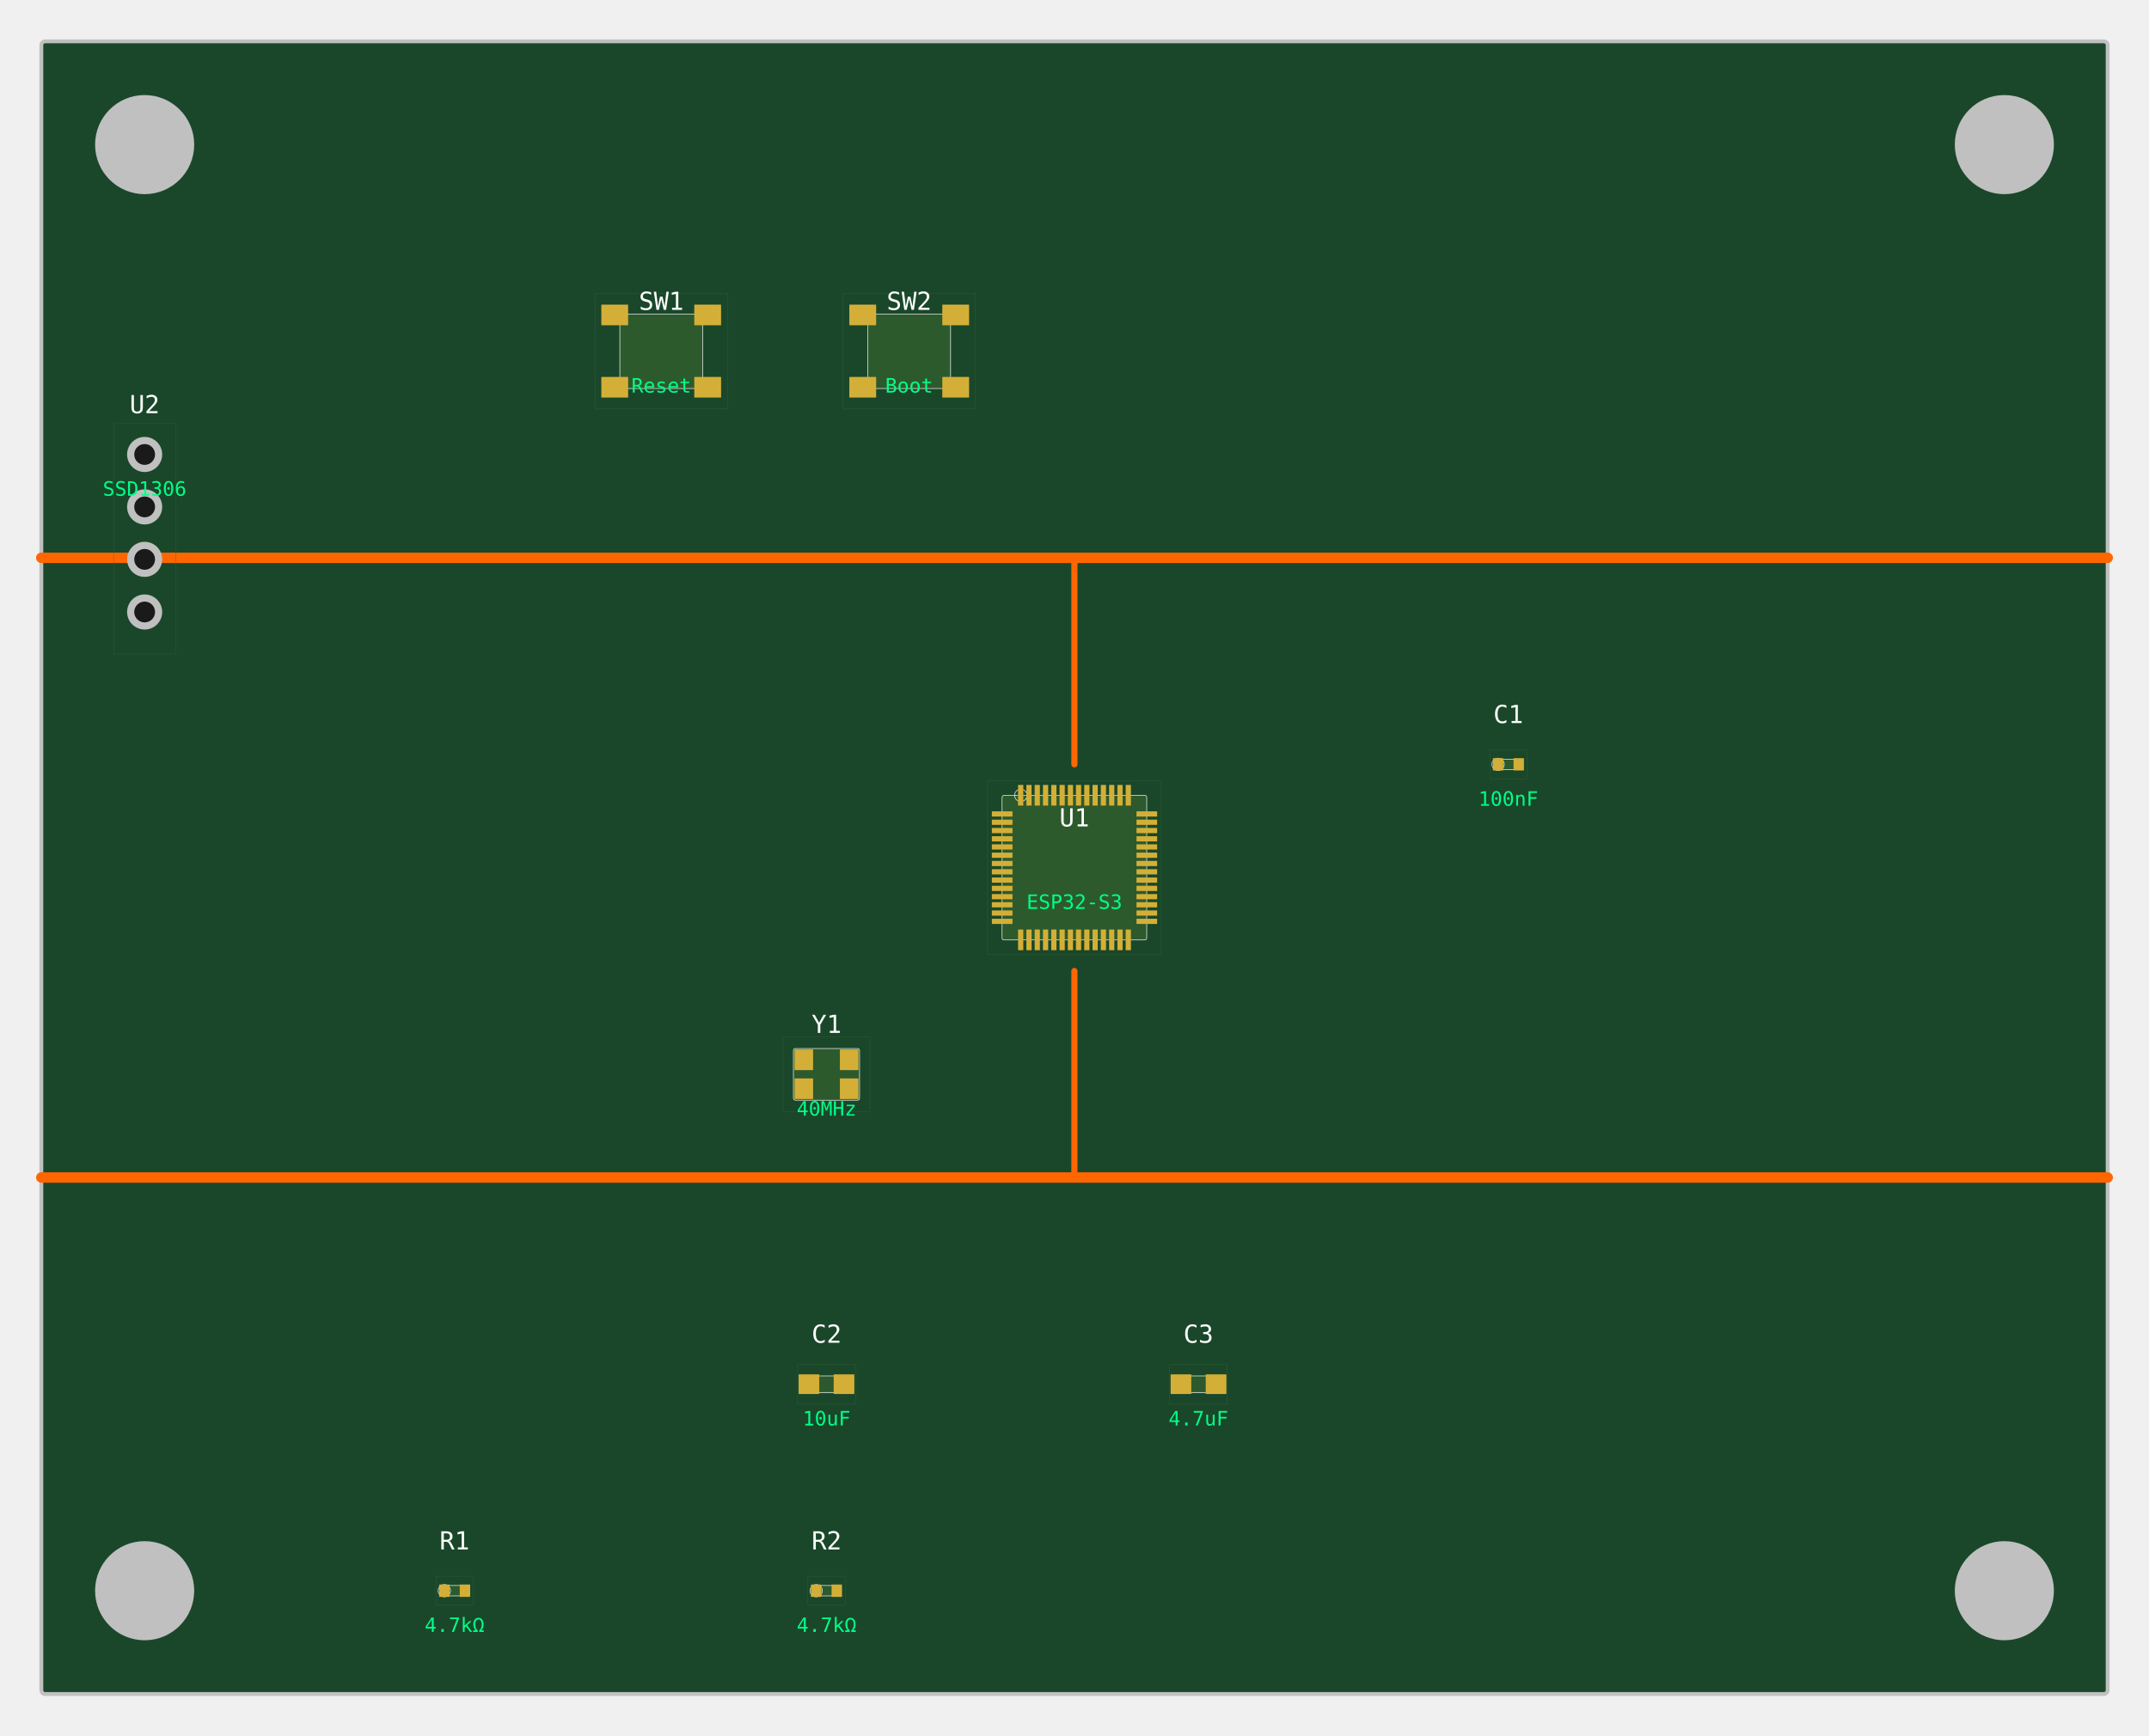
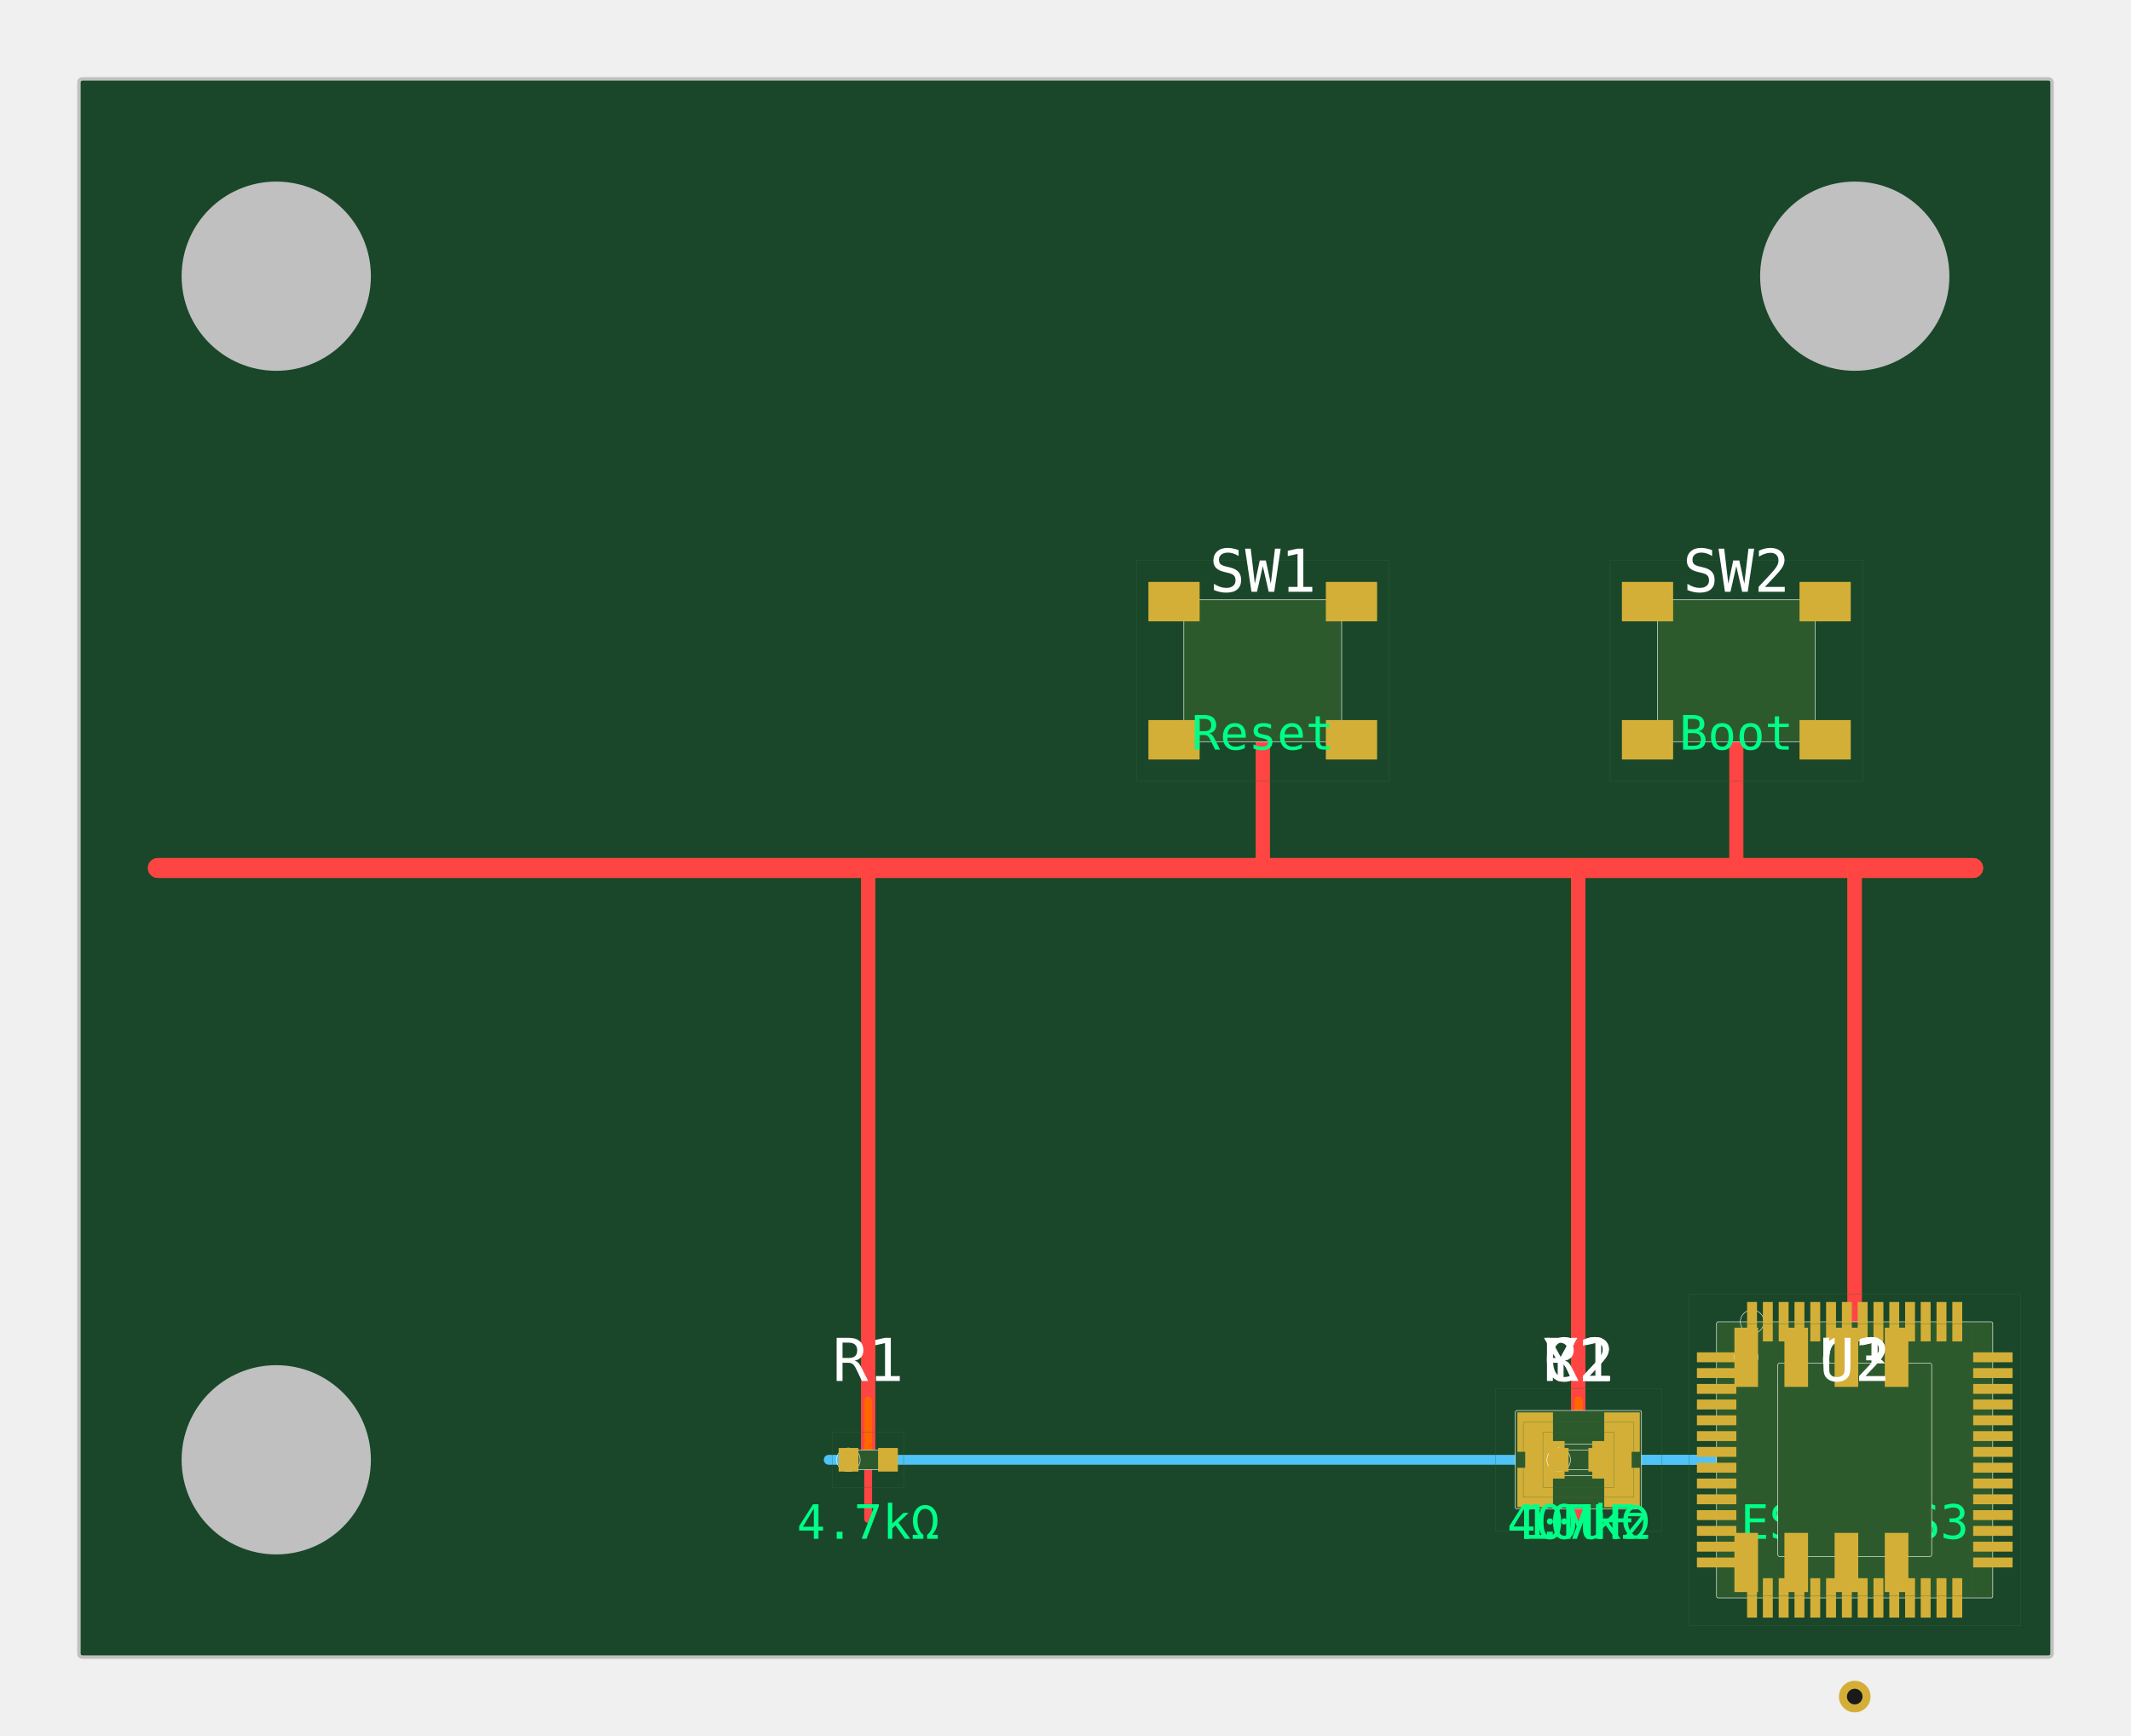
- <svg xmlns="http://www.w3.org/2000/svg" width="1114.3" height="900.0" viewBox="0 0 1114.3 900.0">
+ <svg xmlns="http://www.w3.org/2000/svg" width="1227.3" height="1000.0" viewBox="0 0 1227.3 1000.0">
  <style>
    .board { fill: #1a472a; }
    .edge { fill: none; stroke: #c0c0c0; stroke-width: 2; }
    .pad { fill: #c0c0c0; }
    .pad-hole { fill: #1a1a1a; }
    .pad-smd { fill: #d4af37; }
-     .track { stroke: #c0c0c0; stroke-linecap: round; fill: none; }
+     .track { stroke: #4fc3f7; stroke-linecap: round; fill: none; }
    .track-power { stroke: #ff6600; stroke-linecap: round; fill: none; }
+     .track-gnd { stroke: #ff4444; stroke-linecap: round; fill: none; }
    .via { fill: #d4af37; }
    .via-hole { fill: #1a1a1a; }
    .silk { fill: none; stroke: #ffffff; stroke-width: 0.3; }
    .fab { fill: none; stroke: #00ff88; stroke-width: 0.2; stroke-dasharray: 0.5,0.5; }
    .courtyard { fill: none; stroke: #336633; stroke-width: 0.15; }
    .body { fill: #2d5a2d; stroke: #ffffff; stroke-width: 0.3; }
    .ref { fill: #ffffff; font-family: monospace; }
    .val { fill: #00ff88; font-family: monospace; }
  </style>
-   <rect class="board" x="21.429" y="21.429" width="1071.429" height="857.143" rx="2" />
-   <rect class="edge" x="21.429" y="21.429" width="1071.429" height="857.143" rx="2" />
-   <circle class="pad-hole" cx="75.0" cy="75.0" r="16.1" />
-   <circle class="pad" cx="75.0" cy="75.0" r="24.1" fill="none" stroke="#c0c0c0" stroke-width="3.2" />
-   <circle class="pad-hole" cx="1039.3" cy="75.0" r="16.1" />
-   <circle class="pad" cx="1039.3" cy="75.0" r="24.1" fill="none" stroke="#c0c0c0" stroke-width="3.2" />
-   <circle class="pad-hole" cx="75.0" cy="825.0" r="16.1" />
-   <circle class="pad" cx="75.0" cy="825.0" r="24.1" fill="none" stroke="#c0c0c0" stroke-width="3.2" />
-   <circle class="pad-hole" cx="1039.3" cy="825.0" r="16.1" />
-   <circle class="pad" cx="1039.3" cy="825.0" r="24.1" fill="none" stroke="#c0c0c0" stroke-width="3.2" />
-   <line class="track-power" x1="21.4" y1="289.3" x2="1092.9" y2="289.3" stroke-width="5.4" />
-   <line class="track-power" x1="21.4" y1="610.7" x2="1092.9" y2="610.7" stroke-width="5.4" />
-   <line class="track-power" x1="557.1" y1="396.4" x2="557.1" y2="289.3" stroke-width="3.2" />
-   <line class="track-power" x1="557.1" y1="503.6" x2="557.1" y2="610.7" stroke-width="3.2" />
-   <rect class="courtyard" x="512.1" y="405.0" width="90.0" height="90.0" transform="rotate(0,557.1,450.0)" />
-   <rect class="body" x="519.6" y="412.5" width="75.0" height="75.0" rx="1" transform="rotate(0,557.1,450.0)" />
-   <circle class="silk" cx="529.3" cy="412.5" r="3.2" fill="#ffffff" transform="rotate(0,557.1,450.0)" />
-   <rect class="pad-smd" x="527.9" y="407.1" width="2.7" height="10.7" rx="0.0" transform="rotate(0,557.1,450.0)" />
-   <rect class="pad-smd" x="589.3" y="476.5" width="10.7" height="2.7" rx="0.0" transform="rotate(0,557.1,450.0)" />
-   <rect class="pad-smd" x="583.7" y="482.1" width="2.7" height="10.7" rx="0.0" transform="rotate(0,557.1,450.0)" />
-   <rect class="pad-smd" x="514.3" y="420.8" width="10.7" height="2.7" rx="0.0" transform="rotate(0,557.1,450.0)" />
-   <rect class="pad-smd" x="532.2" y="407.1" width="2.7" height="10.7" rx="0.0" transform="rotate(0,557.1,450.0)" />
-   <rect class="pad-smd" x="589.3" y="472.2" width="10.7" height="2.7" rx="0.0" transform="rotate(0,557.1,450.0)" />
-   <rect class="pad-smd" x="579.4" y="482.1" width="2.7" height="10.7" rx="0.0" transform="rotate(0,557.1,450.0)" />
-   <rect class="pad-smd" x="514.3" y="425.1" width="10.7" height="2.7" rx="0.0" transform="rotate(0,557.1,450.0)" />
-   <rect class="pad-smd" x="536.5" y="407.1" width="2.7" height="10.7" rx="0.0" transform="rotate(0,557.1,450.0)" />
-   <rect class="pad-smd" x="589.3" y="467.9" width="10.7" height="2.7" rx="0.0" transform="rotate(0,557.1,450.0)" />
-   <rect class="pad-smd" x="575.1" y="482.1" width="2.7" height="10.7" rx="0.0" transform="rotate(0,557.1,450.0)" />
-   <rect class="pad-smd" x="514.3" y="429.4" width="10.7" height="2.7" rx="0.0" transform="rotate(0,557.1,450.0)" />
-   <rect class="pad-smd" x="540.8" y="407.1" width="2.7" height="10.7" rx="0.0" transform="rotate(0,557.1,450.0)" />
-   <rect class="pad-smd" x="589.3" y="463.7" width="10.7" height="2.7" rx="0.0" transform="rotate(0,557.1,450.0)" />
-   <rect class="pad-smd" x="570.8" y="482.1" width="2.7" height="10.7" rx="0.0" transform="rotate(0,557.1,450.0)" />
-   <rect class="pad-smd" x="514.3" y="433.7" width="10.7" height="2.7" rx="0.0" transform="rotate(0,557.1,450.0)" />
-   <rect class="pad-smd" x="545.1" y="407.1" width="2.7" height="10.7" rx="0.0" transform="rotate(0,557.1,450.0)" />
-   <rect class="pad-smd" x="589.3" y="459.4" width="10.7" height="2.7" rx="0.0" transform="rotate(0,557.1,450.0)" />
-   <rect class="pad-smd" x="566.5" y="482.1" width="2.7" height="10.7" rx="0.0" transform="rotate(0,557.1,450.0)" />
-   <rect class="pad-smd" x="514.3" y="437.9" width="10.7" height="2.7" rx="0.0" transform="rotate(0,557.1,450.0)" />
-   <rect class="pad-smd" x="549.4" y="407.1" width="2.7" height="10.7" rx="0.0" transform="rotate(0,557.1,450.0)" />
-   <rect class="pad-smd" x="589.3" y="455.1" width="10.7" height="2.7" rx="0.0" transform="rotate(0,557.1,450.0)" />
-   <rect class="pad-smd" x="562.2" y="482.1" width="2.7" height="10.7" rx="0.0" transform="rotate(0,557.1,450.0)" />
-   <rect class="pad-smd" x="514.3" y="442.2" width="10.7" height="2.7" rx="0.0" transform="rotate(0,557.1,450.0)" />
-   <rect class="pad-smd" x="553.7" y="407.1" width="2.7" height="10.7" rx="0.0" transform="rotate(0,557.1,450.0)" />
-   <rect class="pad-smd" x="589.3" y="450.8" width="10.7" height="2.7" rx="0.0" transform="rotate(0,557.1,450.0)" />
-   <rect class="pad-smd" x="557.9" y="482.1" width="2.7" height="10.7" rx="0.0" transform="rotate(0,557.1,450.0)" />
-   <rect class="pad-smd" x="514.3" y="446.5" width="10.7" height="2.7" rx="0.0" transform="rotate(0,557.1,450.0)" />
-   <rect class="pad-smd" x="557.9" y="407.1" width="2.7" height="10.7" rx="0.0" transform="rotate(0,557.1,450.0)" />
-   <rect class="pad-smd" x="589.3" y="446.5" width="10.7" height="2.7" rx="0.0" transform="rotate(0,557.1,450.0)" />
-   <rect class="pad-smd" x="553.7" y="482.1" width="2.7" height="10.7" rx="0.0" transform="rotate(0,557.1,450.0)" />
-   <rect class="pad-smd" x="514.3" y="450.8" width="10.7" height="2.7" rx="0.0" transform="rotate(0,557.1,450.0)" />
-   <rect class="pad-smd" x="562.2" y="407.1" width="2.7" height="10.7" rx="0.0" transform="rotate(0,557.1,450.0)" />
-   <rect class="pad-smd" x="589.3" y="442.2" width="10.7" height="2.7" rx="0.0" transform="rotate(0,557.1,450.0)" />
-   <rect class="pad-smd" x="549.4" y="482.1" width="2.7" height="10.7" rx="0.0" transform="rotate(0,557.1,450.0)" />
-   <rect class="pad-smd" x="514.3" y="455.1" width="10.7" height="2.7" rx="0.0" transform="rotate(0,557.1,450.0)" />
-   <rect class="pad-smd" x="566.5" y="407.1" width="2.7" height="10.7" rx="0.0" transform="rotate(0,557.1,450.0)" />
-   <rect class="pad-smd" x="589.3" y="437.9" width="10.7" height="2.7" rx="0.0" transform="rotate(0,557.1,450.0)" />
-   <rect class="pad-smd" x="545.1" y="482.1" width="2.7" height="10.7" rx="0.0" transform="rotate(0,557.1,450.0)" />
-   <rect class="pad-smd" x="514.3" y="459.4" width="10.7" height="2.7" rx="0.0" transform="rotate(0,557.1,450.0)" />
-   <rect class="pad-smd" x="570.8" y="407.1" width="2.7" height="10.7" rx="0.0" transform="rotate(0,557.1,450.0)" />
-   <rect class="pad-smd" x="589.3" y="433.7" width="10.7" height="2.7" rx="0.0" transform="rotate(0,557.1,450.0)" />
-   <rect class="pad-smd" x="540.8" y="482.1" width="2.7" height="10.7" rx="0.0" transform="rotate(0,557.1,450.0)" />
-   <rect class="pad-smd" x="514.3" y="463.7" width="10.7" height="2.7" rx="0.0" transform="rotate(0,557.1,450.0)" />
-   <rect class="pad-smd" x="575.1" y="407.1" width="2.7" height="10.7" rx="0.0" transform="rotate(0,557.1,450.0)" />
-   <rect class="pad-smd" x="589.3" y="429.4" width="10.7" height="2.7" rx="0.0" transform="rotate(0,557.1,450.0)" />
-   <rect class="pad-smd" x="536.5" y="482.1" width="2.7" height="10.7" rx="0.0" transform="rotate(0,557.1,450.0)" />
-   <rect class="pad-smd" x="514.3" y="467.9" width="10.7" height="2.7" rx="0.0" transform="rotate(0,557.1,450.0)" />
-   <rect class="pad-smd" x="579.4" y="407.1" width="2.7" height="10.7" rx="0.0" transform="rotate(0,557.1,450.0)" />
-   <rect class="pad-smd" x="589.3" y="425.1" width="10.7" height="2.7" rx="0.0" transform="rotate(0,557.1,450.0)" />
-   <rect class="pad-smd" x="532.2" y="482.1" width="2.7" height="10.7" rx="0.0" transform="rotate(0,557.1,450.0)" />
-   <rect class="pad-smd" x="514.3" y="472.2" width="10.7" height="2.7" rx="0.0" transform="rotate(0,557.1,450.0)" />
-   <rect class="pad-smd" x="583.7" y="407.1" width="2.7" height="10.7" rx="0.0" transform="rotate(0,557.1,450.0)" />
-   <rect class="pad-smd" x="589.3" y="420.8" width="10.7" height="2.7" rx="0.0" transform="rotate(0,557.1,450.0)" />
-   <rect class="pad-smd" x="527.9" y="482.1" width="2.7" height="10.7" rx="0.0" transform="rotate(0,557.1,450.0)" />
-   <rect class="pad-smd" x="514.3" y="476.5" width="10.7" height="2.7" rx="0.0" transform="rotate(0,557.1,450.0)" />
-   <text class="ref" x="557.1" y="428.6" font-size="12.9" text-anchor="middle">U1</text>
-   <text class="val" x="557.1" y="471.4" font-size="10.3" text-anchor="middle">ESP32-S3</text>
-   <rect class="courtyard" x="406.1" y="537.9" width="45.0" height="38.6" transform="rotate(0,428.6,557.1)" />
-   <rect class="body" x="411.4" y="543.8" width="34.3" height="26.8" rx="1" transform="rotate(0,428.6,557.1)" />
-   <circle class="silk" cx="416.8" cy="549.6" r="3.2" fill="#ffffff" transform="rotate(0,428.6,557.1)" />
-   <rect class="pad-smd" x="412.0" y="544.3" width="9.6" height="10.7" rx="0.0" transform="rotate(0,428.6,557.1)" />
-   <rect class="pad-smd" x="435.5" y="544.3" width="9.6" height="10.7" rx="0.0" transform="rotate(0,428.6,557.1)" />
-   <rect class="pad-smd" x="435.5" y="559.3" width="9.6" height="10.7" rx="0.0" transform="rotate(0,428.6,557.1)" />
-   <rect class="pad-smd" x="412.0" y="559.3" width="9.6" height="10.7" rx="0.0" transform="rotate(0,428.6,557.1)" />
-   <text class="ref" x="428.6" y="535.7" font-size="12.9" text-anchor="middle">Y1</text>
-   <text class="val" x="428.6" y="578.6" font-size="10.3" text-anchor="middle">40MHz</text>
-   <rect class="courtyard" x="308.6" y="152.1" width="68.6" height="60.0" transform="rotate(0,342.9,182.1)" />
-   <rect class="body" x="321.4" y="162.9" width="42.9" height="38.6" rx="1" transform="rotate(0,342.9,182.1)" />
-   <circle class="silk" cx="318.8" cy="163.4" r="3.2" fill="#ffffff" transform="rotate(0,342.9,182.1)" />
-   <rect class="pad-smd" x="311.8" y="158.0" width="13.9" height="10.7" rx="0.2" transform="rotate(0,342.9,182.1)" />
-   <rect class="pad-smd" x="360.0" y="158.0" width="13.9" height="10.7" rx="0.2" transform="rotate(0,342.9,182.1)" />
-   <rect class="pad-smd" x="311.8" y="195.5" width="13.9" height="10.7" rx="0.2" transform="rotate(0,342.9,182.1)" />
-   <rect class="pad-smd" x="360.0" y="195.5" width="13.9" height="10.7" rx="0.2" transform="rotate(0,342.9,182.1)" />
-   <text class="ref" x="342.9" y="160.7" font-size="12.9" text-anchor="middle">SW1</text>
-   <text class="val" x="342.9" y="203.6" font-size="10.3" text-anchor="middle">Reset</text>
-   <rect class="courtyard" x="437.1" y="152.1" width="68.6" height="60.0" transform="rotate(0,471.4,182.1)" />
-   <rect class="body" x="450.0" y="162.9" width="42.9" height="38.6" rx="1" transform="rotate(0,471.4,182.1)" />
-   <circle class="silk" cx="447.3" cy="163.4" r="3.2" fill="#ffffff" transform="rotate(0,471.4,182.1)" />
-   <rect class="pad-smd" x="440.4" y="158.0" width="13.9" height="10.7" rx="0.2" transform="rotate(0,471.4,182.1)" />
-   <rect class="pad-smd" x="488.6" y="158.0" width="13.9" height="10.7" rx="0.2" transform="rotate(0,471.4,182.1)" />
-   <rect class="pad-smd" x="440.4" y="195.5" width="13.9" height="10.7" rx="0.2" transform="rotate(0,471.4,182.1)" />
-   <rect class="pad-smd" x="488.6" y="195.5" width="13.9" height="10.7" rx="0.2" transform="rotate(0,471.4,182.1)" />
-   <text class="ref" x="471.4" y="160.7" font-size="12.9" text-anchor="middle">SW2</text>
-   <text class="val" x="471.4" y="203.6" font-size="10.3" text-anchor="middle">Boot</text>
-   <rect class="courtyard" x="772.5" y="388.9" width="19.3" height="15.0" transform="rotate(0,782.1,396.4)" />
-   <rect class="body" x="776.8" y="393.8" width="10.7" height="5.4" rx="1" transform="rotate(0,782.1,396.4)" />
-   <circle class="silk" cx="776.8" cy="396.4" r="3.2" fill="#ffffff" transform="rotate(0,782.1,396.4)" />
-   <rect class="pad-smd" x="774.1" y="393.2" width="5.4" height="6.4" rx="0.2" transform="rotate(0,782.1,396.4)" />
-   <rect class="pad-smd" x="784.8" y="393.2" width="5.4" height="6.4" rx="0.2" transform="rotate(0,782.1,396.4)" />
-   <text class="ref" x="782.1" y="375.0" font-size="12.9" text-anchor="middle">C1</text>
-   <text class="val" x="782.1" y="417.9" font-size="10.3" text-anchor="middle">100nF</text>
-   <rect class="courtyard" x="413.6" y="707.7" width="30.0" height="20.4" transform="rotate(0,428.6,717.9)" />
-   <rect class="body" x="420.0" y="713.6" width="17.1" height="8.6" rx="1" transform="rotate(0,428.6,717.9)" />
-   <circle class="silk" cx="419.5" cy="717.9" r="3.2" fill="#ffffff" transform="rotate(0,428.6,717.9)" />
-   <rect class="pad-smd" x="414.1" y="712.8" width="10.7" height="10.2" rx="0.2" transform="rotate(0,428.6,717.9)" />
-   <rect class="pad-smd" x="432.3" y="712.8" width="10.7" height="10.2" rx="0.2" transform="rotate(0,428.6,717.9)" />
-   <text class="ref" x="428.6" y="696.4" font-size="12.9" text-anchor="middle">C2</text>
-   <text class="val" x="428.6" y="739.3" font-size="10.3" text-anchor="middle">10uF</text>
-   <rect class="courtyard" x="606.4" y="707.7" width="30.0" height="20.4" transform="rotate(0,621.4,717.9)" />
-   <rect class="body" x="612.9" y="713.6" width="17.1" height="8.6" rx="1" transform="rotate(0,621.4,717.9)" />
-   <circle class="silk" cx="612.3" cy="717.9" r="3.2" fill="#ffffff" transform="rotate(0,621.4,717.9)" />
-   <rect class="pad-smd" x="607.0" y="712.8" width="10.7" height="10.2" rx="0.2" transform="rotate(0,621.4,717.9)" />
-   <rect class="pad-smd" x="625.2" y="712.8" width="10.7" height="10.2" rx="0.2" transform="rotate(0,621.4,717.9)" />
-   <text class="ref" x="621.4" y="696.4" font-size="12.9" text-anchor="middle">C3</text>
-   <text class="val" x="621.4" y="739.3" font-size="10.3" text-anchor="middle">4.7uF</text>
-   <rect class="courtyard" x="58.9" y="219.6" width="32.1" height="119.6" transform="rotate(0,75.0,235.7)" />
-   <circle class="silk" cx="75.0" cy="235.7" r="3.2" fill="#ffffff" transform="rotate(0,75.0,235.7)" />
-   <circle class="pad" cx="75.0" cy="235.7" r="9.1" transform="rotate(0,75.0,235.7)" />
-   <circle class="pad-hole" cx="75.0" cy="235.7" r="5.4" transform="rotate(0,75.0,235.7)" />
-   <circle class="pad" cx="75.0" cy="262.9" r="9.1" transform="rotate(0,75.0,235.7)" />
-   <circle class="pad-hole" cx="75.0" cy="262.9" r="5.4" transform="rotate(0,75.0,235.7)" />
-   <circle class="pad" cx="75.0" cy="290.1" r="9.1" transform="rotate(0,75.0,235.7)" />
-   <circle class="pad-hole" cx="75.0" cy="290.1" r="5.4" transform="rotate(0,75.0,235.7)" />
-   <circle class="pad" cx="75.0" cy="317.4" r="9.1" transform="rotate(0,75.0,235.7)" />
-   <circle class="pad-hole" cx="75.0" cy="317.4" r="5.4" transform="rotate(0,75.0,235.7)" />
-   <text class="ref" x="75.0" y="214.3" font-size="12.9" text-anchor="middle">U2</text>
-   <text class="val" x="75.0" y="257.1" font-size="10.3" text-anchor="middle">SSD1306</text>
-   <rect class="courtyard" x="226.1" y="817.5" width="19.3" height="15.0" transform="rotate(0,235.7,825.0)" />
-   <rect class="body" x="230.4" y="822.3" width="10.7" height="5.4" rx="1" transform="rotate(0,235.7,825.0)" />
-   <circle class="silk" cx="230.4" cy="825.0" r="3.2" fill="#ffffff" transform="rotate(0,235.7,825.0)" />
-   <rect class="pad-smd" x="227.7" y="821.8" width="5.4" height="6.4" rx="0.2" transform="rotate(0,235.7,825.0)" />
-   <rect class="pad-smd" x="238.4" y="821.8" width="5.4" height="6.4" rx="0.2" transform="rotate(0,235.7,825.0)" />
-   <text class="ref" x="235.7" y="803.6" font-size="12.9" text-anchor="middle">R1</text>
-   <text class="val" x="235.7" y="846.4" font-size="10.3" text-anchor="middle">4.7kΩ</text>
-   <rect class="courtyard" x="418.9" y="817.5" width="19.3" height="15.0" transform="rotate(0,428.6,825.0)" />
-   <rect class="body" x="423.2" y="822.3" width="10.7" height="5.4" rx="1" transform="rotate(0,428.6,825.0)" />
-   <circle class="silk" cx="423.2" cy="825.0" r="3.2" fill="#ffffff" transform="rotate(0,428.6,825.0)" />
-   <rect class="pad-smd" x="420.5" y="821.8" width="5.4" height="6.4" rx="0.2" transform="rotate(0,428.6,825.0)" />
-   <rect class="pad-smd" x="431.2" y="821.8" width="5.4" height="6.4" rx="0.2" transform="rotate(0,428.6,825.0)" />
-   <text class="ref" x="428.6" y="803.6" font-size="12.9" text-anchor="middle">R2</text>
-   <text class="val" x="428.6" y="846.4" font-size="10.3" text-anchor="middle">4.7kΩ</text>
+   <rect class="board" x="45.455" y="45.455" width="1136.364" height="909.091" rx="2" />
+   <rect class="edge" x="45.455" y="45.455" width="1136.364" height="909.091" rx="2" />
+   <circle class="pad-hole" cx="159.1" cy="159.1" r="34.1" />
+   <circle class="pad" cx="159.1" cy="159.1" r="51.1" fill="none" stroke="#c0c0c0" stroke-width="6.8" />
+   <circle class="pad-hole" cx="1068.2" cy="159.1" r="34.1" />
+   <circle class="pad" cx="1068.2" cy="159.1" r="51.1" fill="none" stroke="#c0c0c0" stroke-width="6.8" />
+   <circle class="pad-hole" cx="159.1" cy="840.9" r="34.1" />
+   <circle class="pad" cx="159.1" cy="840.9" r="51.1" fill="none" stroke="#c0c0c0" stroke-width="6.8" />
+   <circle class="pad-hole" cx="1068.2" cy="840.9" r="34.1" />
+   <circle class="pad" cx="1068.2" cy="840.9" r="51.1" fill="none" stroke="#c0c0c0" stroke-width="6.8" />
+   <line class="track-power" x1="90.9" y1="500.0" x2="1136.4" y2="500.0" stroke-width="11.4" />
+   <line class="track-gnd" x1="90.9" y1="500.0" x2="1136.4" y2="500.0" stroke-width="11.4" />
+   <line class="track-power" x1="1068.2" y1="840.9" x2="1068.2" y2="500.0" stroke-width="8.0" />
+   <line class="track-gnd" x1="1068.2" y1="840.9" x2="1068.2" y2="500.0" stroke-width="8.0" />
+   <line class="track-power" x1="909.1" y1="840.9" x2="909.1" y2="500.0" stroke-width="8.0" />
+   <line class="track-gnd" x1="909.1" y1="840.9" x2="909.1" y2="500.0" stroke-width="8.0" />
+   <line class="track-power" x1="727.3" y1="386.4" x2="727.3" y2="500.0" stroke-width="8.0" />
+   <line class="track-gnd" x1="727.3" y1="386.4" x2="727.3" y2="500.0" stroke-width="8.0" />
+   <line class="track-power" x1="1000.0" y1="386.4" x2="1000.0" y2="500.0" stroke-width="8.0" />
+   <line class="track-gnd" x1="1000.0" y1="386.4" x2="1000.0" y2="500.0" stroke-width="8.0" />
+   <line class="track-power" x1="1068.2" y1="840.9" x2="1068.2" y2="500.0" stroke-width="8.0" />
+   <line class="track-gnd" x1="1068.2" y1="840.9" x2="1068.2" y2="500.0" stroke-width="8.0" />
+   <line class="track-power" x1="909.1" y1="840.9" x2="909.1" y2="500.0" stroke-width="8.0" />
+   <line class="track-gnd" x1="909.1" y1="840.9" x2="909.1" y2="500.0" stroke-width="8.0" />
+   <line class="track-power" x1="1068.2" y1="840.9" x2="1068.2" y2="500.0" stroke-width="8.0" />
+   <line class="track-gnd" x1="1068.2" y1="840.9" x2="1068.2" y2="500.0" stroke-width="8.0" />
+   <line class="track-power" x1="500.0" y1="840.9" x2="500.0" y2="500.0" stroke-width="8.0" />
+   <line class="track-gnd" x1="500.0" y1="840.9" x2="500.0" y2="500.0" stroke-width="8.0" />
+   <line class="track-power" x1="909.1" y1="840.9" x2="909.1" y2="500.0" stroke-width="8.0" />
+   <line class="track-gnd" x1="909.1" y1="840.9" x2="909.1" y2="500.0" stroke-width="8.0" />
+   <line class="track" x1="477.3" y1="840.9" x2="1090.9" y2="840.9" stroke-width="5.7" />
+   <line class="track" x1="886.4" y1="840.9" x2="1045.5" y2="840.9" stroke-width="5.7" />
+   <line class="track-power" x1="1068.2" y1="840.9" x2="1068.2" y2="806.8" stroke-width="4.5" />
+   <line class="track-gnd" x1="1068.2" y1="840.9" x2="1068.2" y2="875.0" stroke-width="4.5" />
+   <line class="track-power" x1="909.1" y1="840.9" x2="909.1" y2="806.8" stroke-width="4.5" />
+   <line class="track-gnd" x1="909.1" y1="840.9" x2="909.1" y2="875.0" stroke-width="4.5" />
+   <line class="track-power" x1="727.3" y1="386.4" x2="727.3" y2="352.3" stroke-width="4.5" />
+   <line class="track-gnd" x1="727.3" y1="386.4" x2="727.3" y2="420.5" stroke-width="4.5" />
+   <line class="track-power" x1="1000.0" y1="386.4" x2="1000.0" y2="352.3" stroke-width="4.5" />
+   <line class="track-gnd" x1="1000.0" y1="386.4" x2="1000.0" y2="420.5" stroke-width="4.5" />
+   <line class="track-power" x1="1068.2" y1="840.9" x2="1068.2" y2="806.8" stroke-width="4.5" />
+   <line class="track-gnd" x1="1068.2" y1="840.9" x2="1068.2" y2="875.0" stroke-width="4.5" />
+   <line class="track-power" x1="909.1" y1="840.9" x2="909.1" y2="806.8" stroke-width="4.5" />
+   <line class="track-gnd" x1="909.1" y1="840.9" x2="909.1" y2="875.0" stroke-width="4.5" />
+   <line class="track-power" x1="1068.2" y1="840.9" x2="1068.2" y2="806.8" stroke-width="4.5" />
+   <line class="track-gnd" x1="1068.2" y1="840.9" x2="1068.2" y2="875.0" stroke-width="4.5" />
+   <line class="track-power" x1="1068.2" y1="840.9" x2="1068.2" y2="806.8" stroke-width="4.5" />
+   <line class="track-gnd" x1="1068.2" y1="840.9" x2="1068.2" y2="875.0" stroke-width="4.5" />
+   <line class="track-power" x1="500.0" y1="840.9" x2="500.0" y2="806.8" stroke-width="4.5" />
+   <line class="track-gnd" x1="500.0" y1="840.9" x2="500.0" y2="875.0" stroke-width="4.5" />
+   <line class="track-power" x1="909.1" y1="840.9" x2="909.1" y2="806.8" stroke-width="4.5" />
+   <line class="track-gnd" x1="909.1" y1="840.9" x2="909.1" y2="875.0" stroke-width="4.5" />
+   <circle class="via" cx="1068.2" cy="977.3" r="9.1" />
+   <circle class="via-hole" cx="1068.2" cy="977.3" r="4.5" />
+   <rect class="courtyard" x="972.7" y="745.5" width="190.9" height="190.9" transform="rotate(0,1068.2,840.9)" />
+   <rect class="body" x="988.6" y="761.4" width="159.1" height="159.1" rx="1" transform="rotate(0,1068.2,840.9)" />
+   <circle class="silk" cx="1009.1" cy="761.4" r="6.8" fill="#ffffff" transform="rotate(0,1068.2,840.9)" />
+   <rect class="pad-smd" x="1006.2" y="750.0" width="5.7" height="22.7" rx="0.0" transform="rotate(0,1068.2,840.9)" />
+   <rect class="pad-smd" x="1136.4" y="897.2" width="22.7" height="5.7" rx="0.0" transform="rotate(0,1068.2,840.9)" />
+   <rect class="pad-smd" x="1124.4" y="909.1" width="5.7" height="22.7" rx="0.0" transform="rotate(0,1068.2,840.9)" />
+   <rect class="pad-smd" x="977.3" y="779.0" width="22.7" height="5.7" rx="0.0" transform="rotate(0,1068.2,840.9)" />
+   <rect class="pad-smd" x="1015.3" y="750.0" width="5.7" height="22.7" rx="0.0" transform="rotate(0,1068.2,840.9)" />
+   <rect class="pad-smd" x="1136.4" y="888.1" width="22.7" height="5.7" rx="0.0" transform="rotate(0,1068.2,840.9)" />
+   <rect class="pad-smd" x="1115.3" y="909.1" width="5.7" height="22.7" rx="0.0" transform="rotate(0,1068.2,840.9)" />
+   <rect class="pad-smd" x="977.3" y="788.1" width="22.7" height="5.7" rx="0.0" transform="rotate(0,1068.2,840.9)" />
+   <rect class="pad-smd" x="1024.4" y="750.0" width="5.7" height="22.7" rx="0.0" transform="rotate(0,1068.2,840.9)" />
+   <rect class="pad-smd" x="1136.4" y="879.0" width="22.7" height="5.7" rx="0.0" transform="rotate(0,1068.2,840.9)" />
+   <rect class="pad-smd" x="1106.2" y="909.1" width="5.7" height="22.7" rx="0.0" transform="rotate(0,1068.2,840.9)" />
+   <rect class="pad-smd" x="977.3" y="797.2" width="22.7" height="5.7" rx="0.0" transform="rotate(0,1068.2,840.9)" />
+   <rect class="pad-smd" x="1033.5" y="750.0" width="5.7" height="22.7" rx="0.0" transform="rotate(0,1068.2,840.9)" />
+   <rect class="pad-smd" x="1136.4" y="869.9" width="22.7" height="5.7" rx="0.0" transform="rotate(0,1068.2,840.9)" />
+   <rect class="pad-smd" x="1097.2" y="909.1" width="5.7" height="22.7" rx="0.0" transform="rotate(0,1068.2,840.9)" />
+   <rect class="pad-smd" x="977.3" y="806.2" width="22.7" height="5.7" rx="0.0" transform="rotate(0,1068.2,840.9)" />
+   <rect class="pad-smd" x="1042.6" y="750.0" width="5.7" height="22.7" rx="0.0" transform="rotate(0,1068.2,840.9)" />
+   <rect class="pad-smd" x="1136.4" y="860.8" width="22.7" height="5.7" rx="0.0" transform="rotate(0,1068.2,840.9)" />
+   <rect class="pad-smd" x="1088.1" y="909.1" width="5.7" height="22.7" rx="0.0" transform="rotate(0,1068.2,840.9)" />
+   <rect class="pad-smd" x="977.3" y="815.3" width="22.7" height="5.7" rx="0.0" transform="rotate(0,1068.2,840.9)" />
+   <rect class="pad-smd" x="1051.7" y="750.0" width="5.7" height="22.7" rx="0.0" transform="rotate(0,1068.2,840.9)" />
+   <rect class="pad-smd" x="1136.4" y="851.7" width="22.7" height="5.7" rx="0.0" transform="rotate(0,1068.2,840.9)" />
+   <rect class="pad-smd" x="1079.0" y="909.1" width="5.7" height="22.7" rx="0.0" transform="rotate(0,1068.2,840.9)" />
+   <rect class="pad-smd" x="977.3" y="824.4" width="22.7" height="5.7" rx="0.0" transform="rotate(0,1068.2,840.9)" />
+   <rect class="pad-smd" x="1060.8" y="750.0" width="5.7" height="22.7" rx="0.0" transform="rotate(0,1068.2,840.9)" />
+   <rect class="pad-smd" x="1136.4" y="842.6" width="22.7" height="5.7" rx="0.0" transform="rotate(0,1068.2,840.9)" />
+   <rect class="pad-smd" x="1069.9" y="909.1" width="5.7" height="22.7" rx="0.0" transform="rotate(0,1068.2,840.9)" />
+   <rect class="pad-smd" x="977.3" y="833.5" width="22.7" height="5.7" rx="0.0" transform="rotate(0,1068.2,840.9)" />
+   <rect class="pad-smd" x="1069.9" y="750.0" width="5.7" height="22.7" rx="0.0" transform="rotate(0,1068.2,840.9)" />
+   <rect class="pad-smd" x="1136.4" y="833.5" width="22.7" height="5.7" rx="0.0" transform="rotate(0,1068.2,840.9)" />
+   <rect class="pad-smd" x="1060.8" y="909.1" width="5.7" height="22.7" rx="0.0" transform="rotate(0,1068.2,840.9)" />
+   <rect class="pad-smd" x="977.3" y="842.6" width="22.7" height="5.7" rx="0.0" transform="rotate(0,1068.2,840.9)" />
+   <rect class="pad-smd" x="1079.0" y="750.0" width="5.7" height="22.7" rx="0.0" transform="rotate(0,1068.2,840.9)" />
+   <rect class="pad-smd" x="1136.4" y="824.4" width="22.7" height="5.7" rx="0.0" transform="rotate(0,1068.2,840.9)" />
+   <rect class="pad-smd" x="1051.7" y="909.1" width="5.7" height="22.7" rx="0.0" transform="rotate(0,1068.2,840.9)" />
+   <rect class="pad-smd" x="977.3" y="851.7" width="22.7" height="5.7" rx="0.0" transform="rotate(0,1068.2,840.9)" />
+   <rect class="pad-smd" x="1088.1" y="750.0" width="5.7" height="22.7" rx="0.0" transform="rotate(0,1068.2,840.9)" />
+   <rect class="pad-smd" x="1136.4" y="815.3" width="22.7" height="5.7" rx="0.0" transform="rotate(0,1068.2,840.9)" />
+   <rect class="pad-smd" x="1042.6" y="909.1" width="5.7" height="22.7" rx="0.0" transform="rotate(0,1068.2,840.9)" />
+   <rect class="pad-smd" x="977.3" y="860.8" width="22.7" height="5.7" rx="0.0" transform="rotate(0,1068.2,840.9)" />
+   <rect class="pad-smd" x="1097.2" y="750.0" width="5.7" height="22.7" rx="0.0" transform="rotate(0,1068.2,840.9)" />
+   <rect class="pad-smd" x="1136.4" y="806.2" width="22.7" height="5.7" rx="0.0" transform="rotate(0,1068.2,840.9)" />
+   <rect class="pad-smd" x="1033.5" y="909.1" width="5.7" height="22.7" rx="0.0" transform="rotate(0,1068.2,840.9)" />
+   <rect class="pad-smd" x="977.3" y="869.9" width="22.7" height="5.7" rx="0.0" transform="rotate(0,1068.2,840.9)" />
+   <rect class="pad-smd" x="1106.2" y="750.0" width="5.7" height="22.7" rx="0.0" transform="rotate(0,1068.2,840.9)" />
+   <rect class="pad-smd" x="1136.4" y="797.2" width="22.7" height="5.7" rx="0.0" transform="rotate(0,1068.2,840.9)" />
+   <rect class="pad-smd" x="1024.4" y="909.1" width="5.7" height="22.7" rx="0.0" transform="rotate(0,1068.2,840.9)" />
+   <rect class="pad-smd" x="977.3" y="879.0" width="22.7" height="5.7" rx="0.0" transform="rotate(0,1068.2,840.9)" />
+   <rect class="pad-smd" x="1115.3" y="750.0" width="5.7" height="22.7" rx="0.0" transform="rotate(0,1068.2,840.9)" />
+   <rect class="pad-smd" x="1136.4" y="788.1" width="22.7" height="5.7" rx="0.0" transform="rotate(0,1068.2,840.9)" />
+   <rect class="pad-smd" x="1015.3" y="909.1" width="5.7" height="22.7" rx="0.0" transform="rotate(0,1068.2,840.9)" />
+   <rect class="pad-smd" x="977.3" y="888.1" width="22.7" height="5.7" rx="0.0" transform="rotate(0,1068.2,840.9)" />
+   <rect class="pad-smd" x="1124.4" y="750.0" width="5.7" height="22.7" rx="0.0" transform="rotate(0,1068.2,840.9)" />
+   <rect class="pad-smd" x="1136.4" y="779.0" width="22.7" height="5.7" rx="0.0" transform="rotate(0,1068.2,840.9)" />
+   <rect class="pad-smd" x="1006.2" y="909.1" width="5.7" height="22.7" rx="0.0" transform="rotate(0,1068.2,840.9)" />
+   <rect class="pad-smd" x="977.3" y="897.2" width="22.7" height="5.7" rx="0.0" transform="rotate(0,1068.2,840.9)" />
+   <text class="ref" x="1068.2" y="795.5" font-size="34.1" text-anchor="middle">U1</text>
+   <text class="val" x="1068.2" y="886.4" font-size="27.3" text-anchor="middle">ESP32-S3</text>
+   <rect class="courtyard" x="861.4" y="800.0" width="95.5" height="81.8" transform="rotate(0,909.1,840.9)" />
+   <rect class="body" x="872.7" y="812.5" width="72.7" height="56.8" rx="1" transform="rotate(0,909.1,840.9)" />
+   <circle class="silk" cx="884.1" cy="825.0" r="6.8" fill="#ffffff" transform="rotate(0,909.1,840.9)" />
+   <rect class="pad-smd" x="873.9" y="813.6" width="20.5" height="22.7" rx="0.0" transform="rotate(0,909.1,840.9)" />
+   <rect class="pad-smd" x="923.9" y="813.6" width="20.5" height="22.7" rx="0.0" transform="rotate(0,909.1,840.9)" />
+   <rect class="pad-smd" x="923.9" y="845.5" width="20.5" height="22.7" rx="0.0" transform="rotate(0,909.1,840.9)" />
+   <rect class="pad-smd" x="873.9" y="845.5" width="20.5" height="22.7" rx="0.0" transform="rotate(0,909.1,840.9)" />
+   <text class="ref" x="909.1" y="795.5" font-size="34.1" text-anchor="middle">Y1</text>
+   <text class="val" x="909.1" y="886.4" font-size="27.3" text-anchor="middle">40MHz</text>
+   <rect class="courtyard" x="654.5" y="322.7" width="145.5" height="127.3" transform="rotate(0,727.3,386.4)" />
+   <rect class="body" x="681.8" y="345.5" width="90.9" height="81.8" rx="1" transform="rotate(0,727.3,386.4)" />
+   <circle class="silk" cx="676.1" cy="346.6" r="6.8" fill="#ffffff" transform="rotate(0,727.3,386.4)" />
+   <rect class="pad-smd" x="661.4" y="335.2" width="29.5" height="22.7" rx="0.2" transform="rotate(0,727.3,386.4)" />
+   <rect class="pad-smd" x="763.6" y="335.2" width="29.5" height="22.7" rx="0.2" transform="rotate(0,727.3,386.4)" />
+   <rect class="pad-smd" x="661.4" y="414.8" width="29.5" height="22.7" rx="0.2" transform="rotate(0,727.3,386.4)" />
+   <rect class="pad-smd" x="763.6" y="414.8" width="29.5" height="22.7" rx="0.2" transform="rotate(0,727.3,386.4)" />
+   <text class="ref" x="727.3" y="340.9" font-size="34.1" text-anchor="middle">SW1</text>
+   <text class="val" x="727.3" y="431.8" font-size="27.3" text-anchor="middle">Reset</text>
+   <rect class="courtyard" x="927.3" y="322.7" width="145.5" height="127.3" transform="rotate(0,1000.0,386.4)" />
+   <rect class="body" x="954.5" y="345.5" width="90.9" height="81.8" rx="1" transform="rotate(0,1000.0,386.4)" />
+   <circle class="silk" cx="948.9" cy="346.6" r="6.8" fill="#ffffff" transform="rotate(0,1000.0,386.4)" />
+   <rect class="pad-smd" x="934.1" y="335.2" width="29.5" height="22.7" rx="0.2" transform="rotate(0,1000.0,386.4)" />
+   <rect class="pad-smd" x="1036.4" y="335.2" width="29.5" height="22.7" rx="0.2" transform="rotate(0,1000.0,386.4)" />
+   <rect class="pad-smd" x="934.1" y="414.8" width="29.5" height="22.7" rx="0.2" transform="rotate(0,1000.0,386.4)" />
+   <rect class="pad-smd" x="1036.4" y="414.8" width="29.5" height="22.7" rx="0.2" transform="rotate(0,1000.0,386.4)" />
+   <text class="ref" x="1000.0" y="340.9" font-size="34.1" text-anchor="middle">SW2</text>
+   <text class="val" x="1000.0" y="431.8" font-size="27.3" text-anchor="middle">Boot</text>
+   <rect class="courtyard" x="1047.7" y="825.0" width="40.9" height="31.8" transform="rotate(0,1068.2,840.9)" />
+   <rect class="body" x="1056.8" y="835.2" width="22.7" height="11.4" rx="1" transform="rotate(0,1068.2,840.9)" />
+   <circle class="silk" cx="1056.8" cy="840.9" r="6.8" fill="#ffffff" transform="rotate(0,1068.2,840.9)" />
+   <rect class="pad-smd" x="1051.1" y="834.1" width="11.4" height="13.6" rx="0.2" transform="rotate(0,1068.2,840.9)" />
+   <rect class="pad-smd" x="1073.9" y="834.1" width="11.4" height="13.6" rx="0.2" transform="rotate(0,1068.2,840.9)" />
+   <text class="ref" x="1068.2" y="795.5" font-size="34.1" text-anchor="middle">C1</text>
+   <text class="val" x="1068.2" y="886.4" font-size="27.3" text-anchor="middle">100nF</text>
+   <rect class="courtyard" x="877.3" y="819.3" width="63.6" height="43.2" transform="rotate(0,909.1,840.9)" />
+   <rect class="body" x="890.9" y="831.8" width="36.4" height="18.2" rx="1" transform="rotate(0,909.1,840.9)" />
+   <circle class="silk" cx="889.8" cy="840.9" r="6.8" fill="#ffffff" transform="rotate(0,909.1,840.9)" />
+   <rect class="pad-smd" x="878.4" y="830.1" width="22.7" height="21.6" rx="0.2" transform="rotate(0,909.1,840.9)" />
+   <rect class="pad-smd" x="917.0" y="830.1" width="22.7" height="21.6" rx="0.2" transform="rotate(0,909.1,840.9)" />
+   <text class="ref" x="909.1" y="795.5" font-size="34.1" text-anchor="middle">C2</text>
+   <text class="val" x="909.1" y="886.4" font-size="27.3" text-anchor="middle">10uF</text>
+   <rect class="courtyard" x="1036.4" y="819.3" width="63.6" height="43.2" transform="rotate(0,1068.2,840.9)" />
+   <rect class="body" x="1050.0" y="831.8" width="36.4" height="18.2" rx="1" transform="rotate(0,1068.2,840.9)" />
+   <circle class="silk" cx="1048.9" cy="840.9" r="6.8" fill="#ffffff" transform="rotate(0,1068.2,840.9)" />
+   <rect class="pad-smd" x="1037.5" y="830.1" width="22.7" height="21.6" rx="0.2" transform="rotate(0,1068.2,840.9)" />
+   <rect class="pad-smd" x="1076.1" y="830.1" width="22.7" height="21.6" rx="0.2" transform="rotate(0,1068.2,840.9)" />
+   <text class="ref" x="1068.2" y="795.5" font-size="34.1" text-anchor="middle">C3</text>
+   <text class="val" x="1068.2" y="886.4" font-size="27.3" text-anchor="middle">4.7uF</text>
+   <rect class="courtyard" x="1001.1" y="762.5" width="134.1" height="156.8" transform="rotate(0,1068.2,840.9)" />
+   <rect class="body" x="1023.9" y="785.2" width="88.6" height="111.4" rx="1" transform="rotate(0,1068.2,840.9)" />
+   <circle class="silk" cx="1005.7" cy="781.8" r="6.8" fill="#ffffff" transform="rotate(0,1068.2,840.9)" />
+   <rect class="pad-smd" x="998.9" y="764.8" width="13.6" height="34.1" rx="0.0" transform="rotate(0,1068.2,840.9)" />
+   <rect class="pad-smd" x="998.9" y="883.0" width="13.6" height="34.1" rx="0.0" transform="rotate(0,1068.2,840.9)" />
+   <rect class="pad-smd" x="1027.7" y="764.8" width="13.6" height="34.1" rx="0.0" transform="rotate(0,1068.2,840.9)" />
+   <rect class="pad-smd" x="1027.7" y="883.0" width="13.6" height="34.1" rx="0.0" transform="rotate(0,1068.2,840.9)" />
+   <rect class="pad-smd" x="1056.6" y="764.8" width="13.6" height="34.1" rx="0.0" transform="rotate(0,1068.2,840.9)" />
+   <rect class="pad-smd" x="1056.6" y="883.0" width="13.6" height="34.1" rx="0.0" transform="rotate(0,1068.2,840.9)" />
+   <rect class="pad-smd" x="1085.5" y="764.8" width="13.6" height="34.1" rx="0.0" transform="rotate(0,1068.2,840.9)" />
+   <rect class="pad-smd" x="1085.5" y="883.0" width="13.6" height="34.1" rx="0.0" transform="rotate(0,1068.2,840.9)" />
+   <text class="ref" x="1068.2" y="795.5" font-size="34.1" text-anchor="middle">U2</text>
+   <text class="val" x="1068.2" y="886.4" font-size="27.3" text-anchor="middle" />
+   <rect class="courtyard" x="479.5" y="825.0" width="40.9" height="31.8" transform="rotate(0,500.0,840.9)" />
+   <rect class="body" x="488.6" y="835.2" width="22.7" height="11.4" rx="1" transform="rotate(0,500.0,840.9)" />
+   <circle class="silk" cx="488.6" cy="840.9" r="6.8" fill="#ffffff" transform="rotate(0,500.0,840.9)" />
+   <rect class="pad-smd" x="483.0" y="834.1" width="11.4" height="13.6" rx="0.2" transform="rotate(0,500.0,840.9)" />
+   <rect class="pad-smd" x="505.7" y="834.1" width="11.4" height="13.6" rx="0.2" transform="rotate(0,500.0,840.9)" />
+   <text class="ref" x="500.0" y="795.5" font-size="34.1" text-anchor="middle">R1</text>
+   <text class="val" x="500.0" y="886.4" font-size="27.3" text-anchor="middle">4.7kΩ</text>
+   <rect class="courtyard" x="888.6" y="825.0" width="40.9" height="31.8" transform="rotate(0,909.1,840.9)" />
+   <rect class="body" x="897.7" y="835.2" width="22.7" height="11.4" rx="1" transform="rotate(0,909.1,840.9)" />
+   <circle class="silk" cx="897.7" cy="840.9" r="6.8" fill="#ffffff" transform="rotate(0,909.1,840.9)" />
+   <rect class="pad-smd" x="892.0" y="834.1" width="11.4" height="13.6" rx="0.2" transform="rotate(0,909.1,840.9)" />
+   <rect class="pad-smd" x="914.8" y="834.1" width="11.4" height="13.6" rx="0.2" transform="rotate(0,909.1,840.9)" />
+   <text class="ref" x="909.1" y="795.5" font-size="34.1" text-anchor="middle">R2</text>
+   <text class="val" x="909.1" y="886.4" font-size="27.3" text-anchor="middle">4.7kΩ</text>
</svg>
